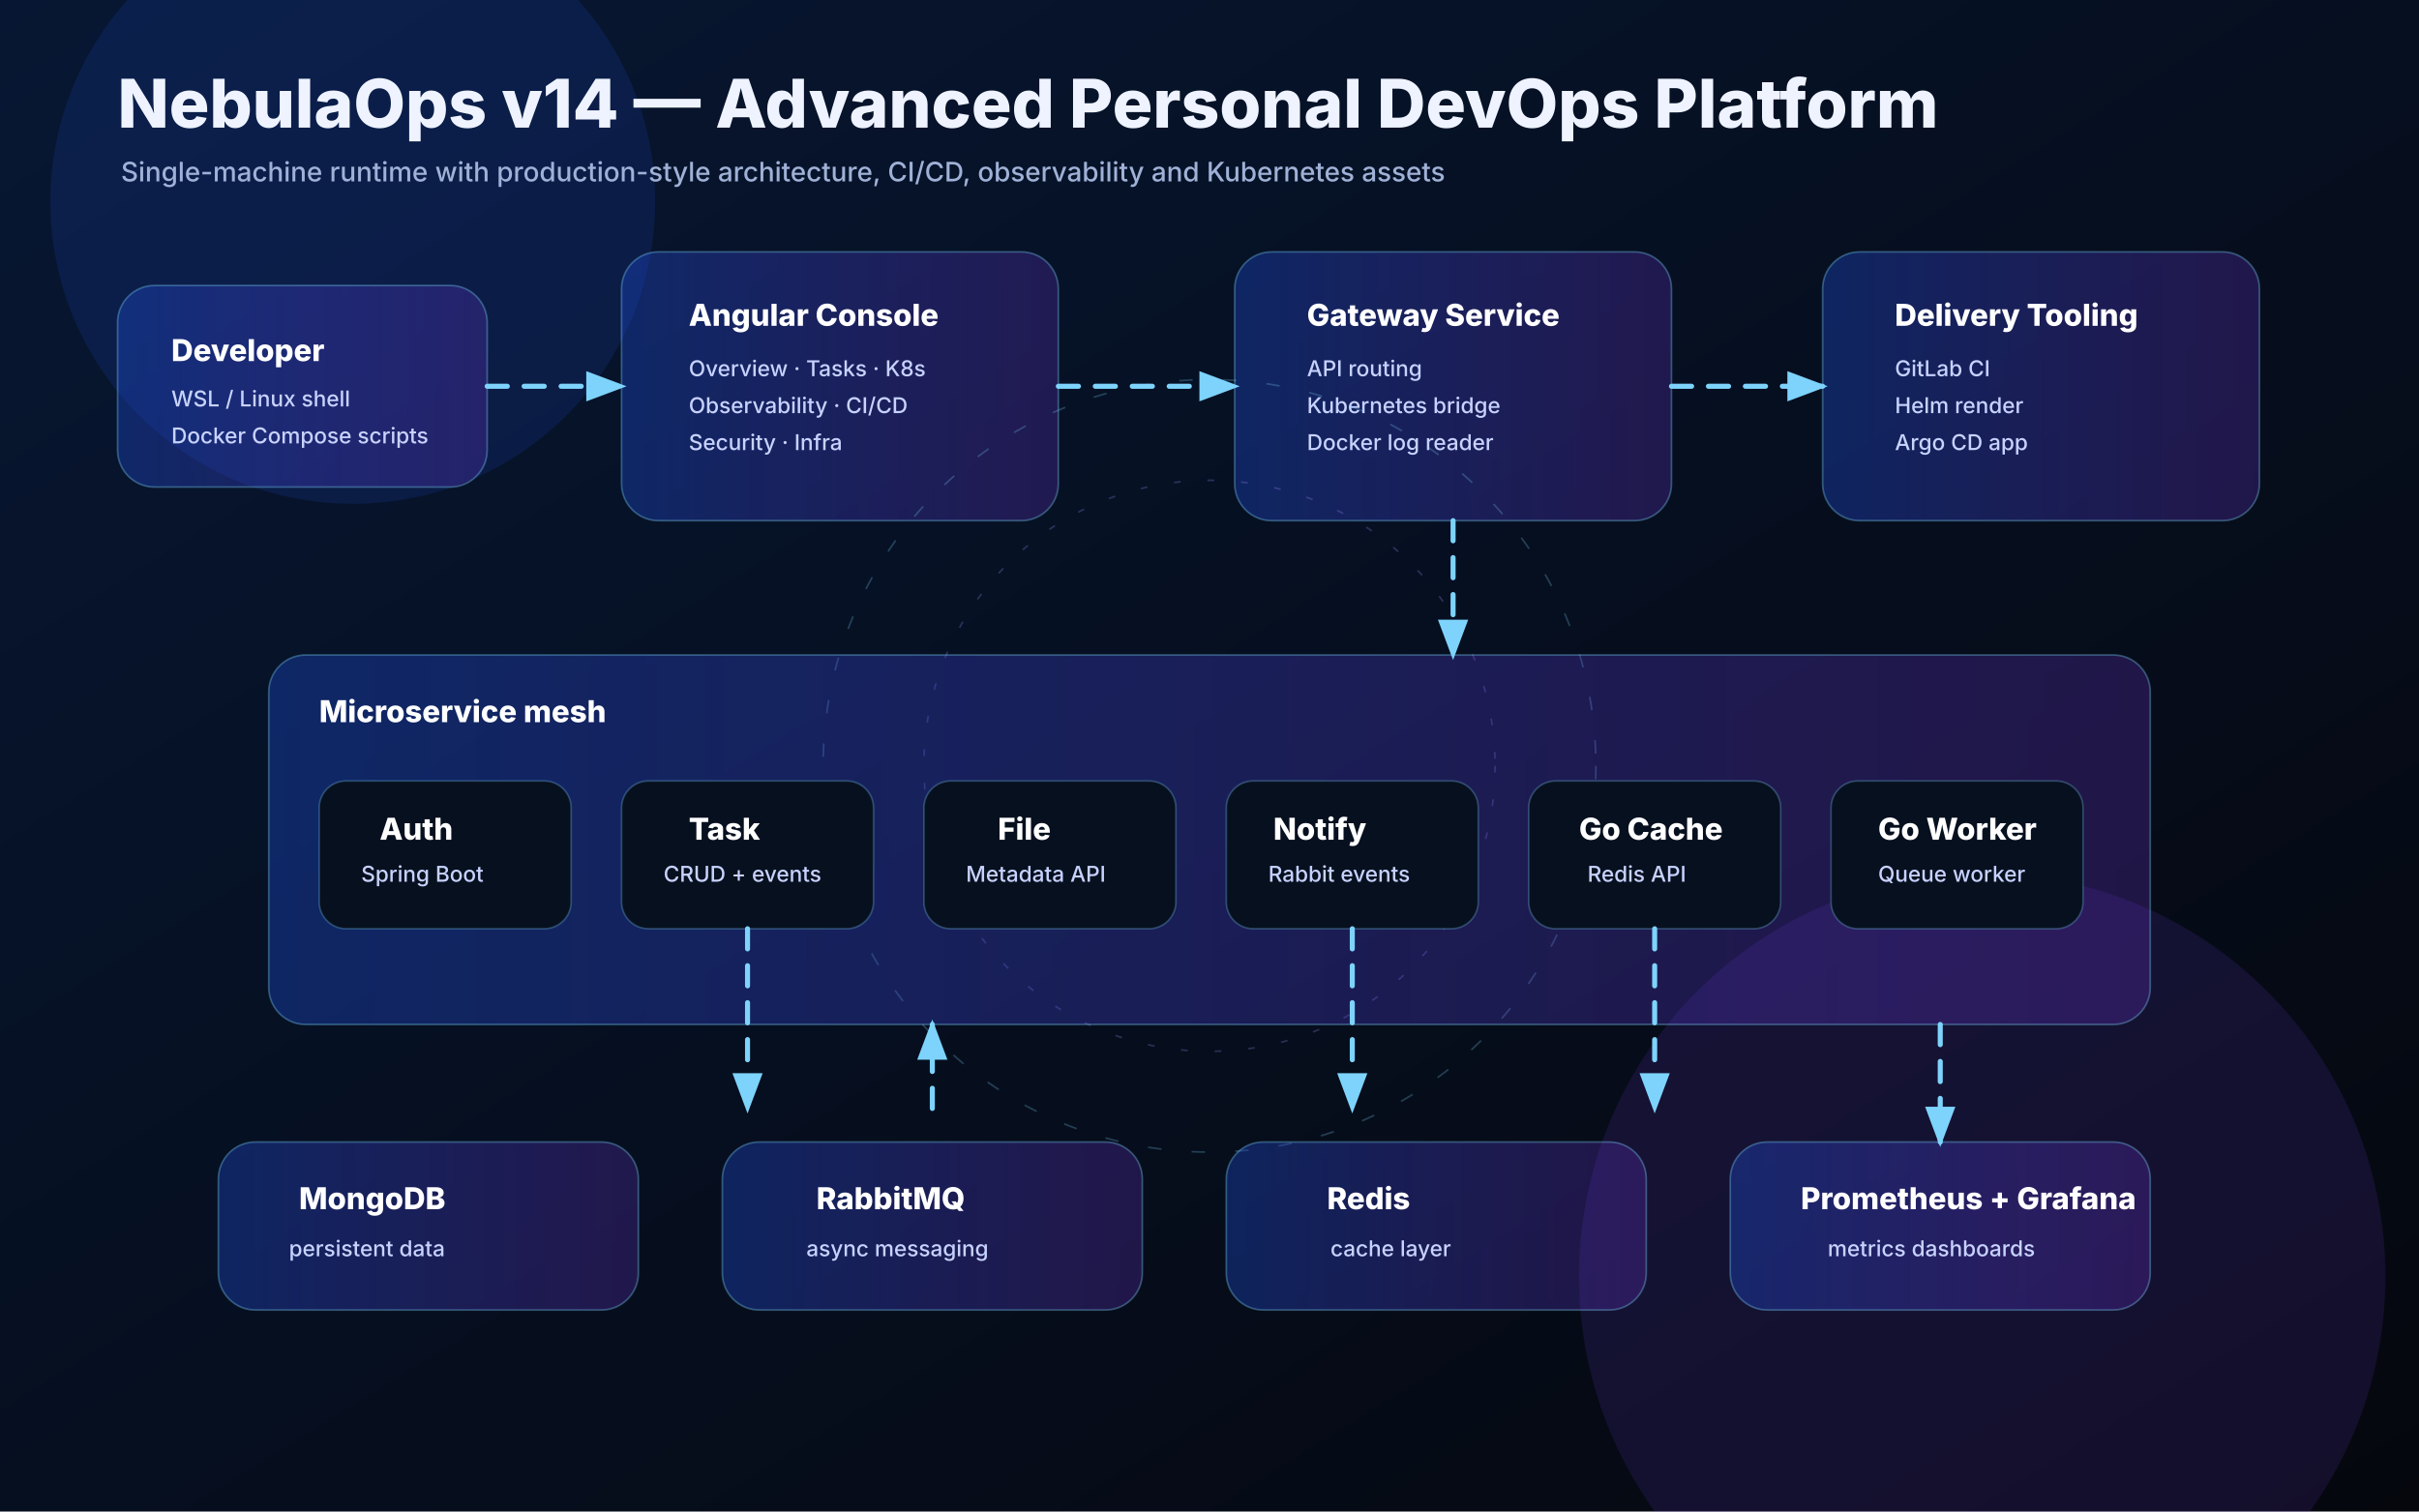
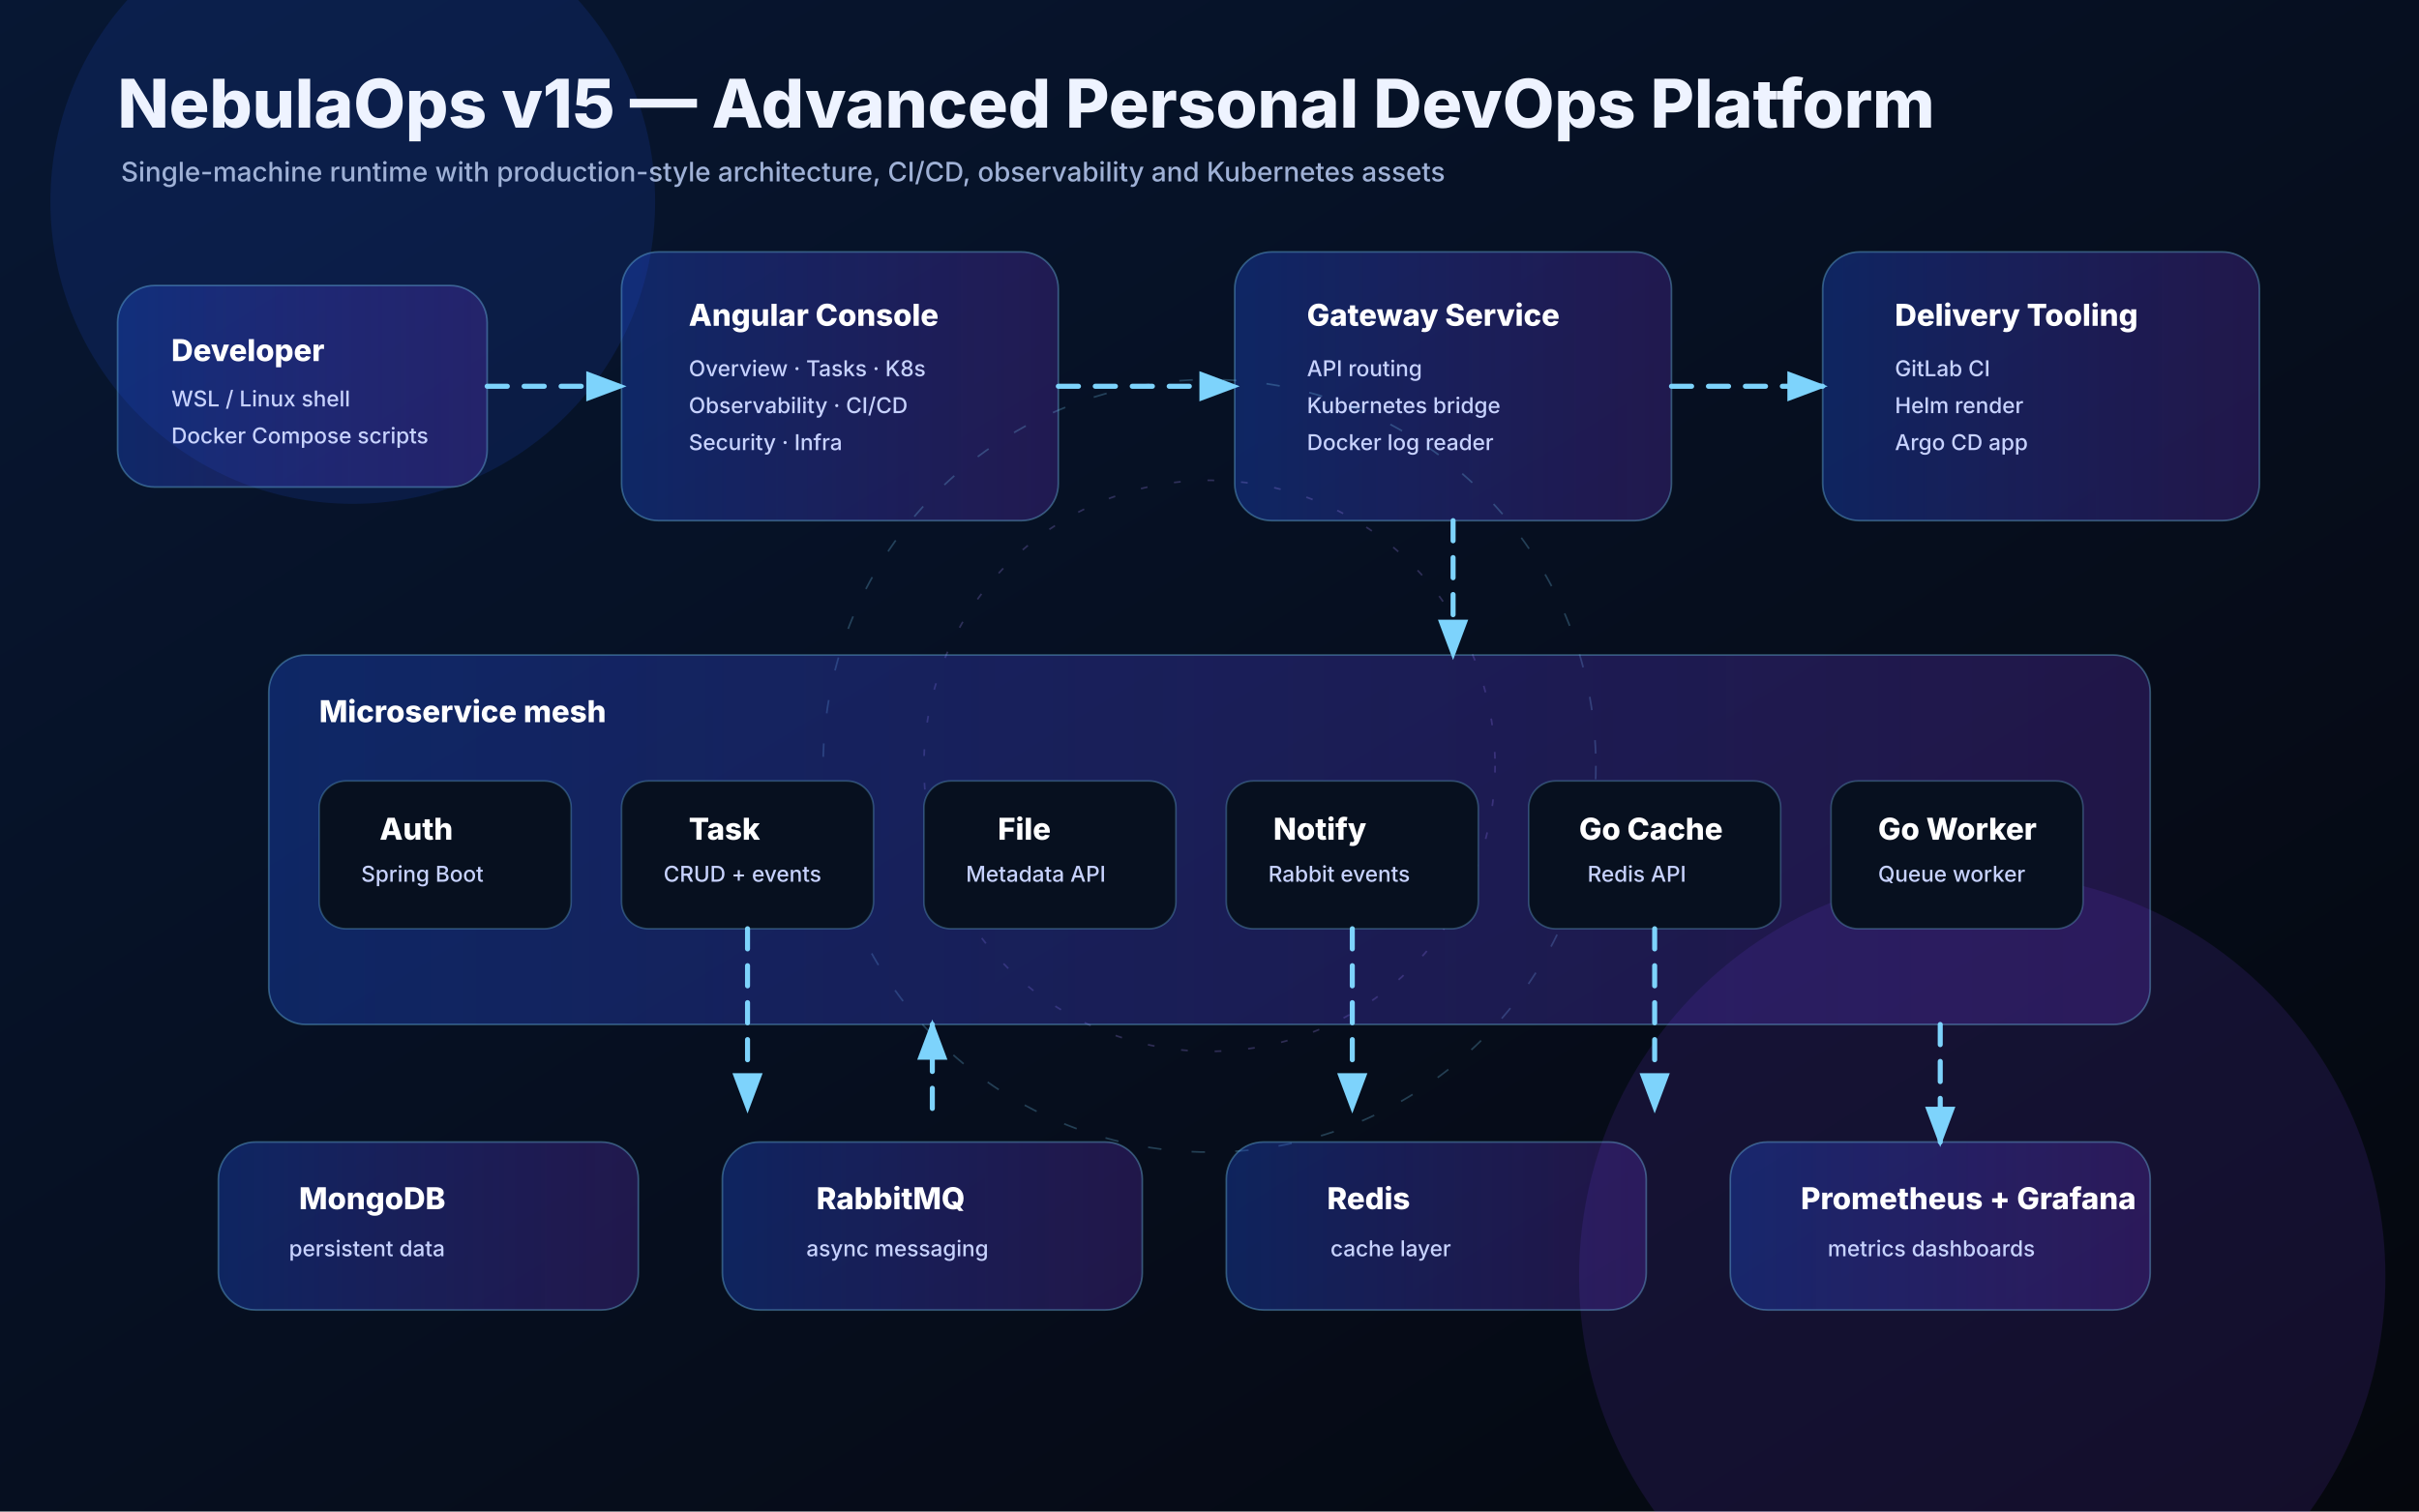
- <svg xmlns="http://www.w3.org/2000/svg" width="1440" height="900" viewBox="0 0 1440 900" role="img" aria-label="NebulaOps v14 advanced local architecture">
+ <svg xmlns="http://www.w3.org/2000/svg" width="1440" height="900" viewBox="0 0 1440 900" role="img" aria-label="NebulaOps v15 advanced local architecture">
  <defs>
    <linearGradient id="bg" x1="0" x2="1" y1="0" y2="1">
      <stop stop-color="#071733" />
      <stop offset="1" stop-color="#05070d" />
    </linearGradient>
    <linearGradient id="card" x1="0" x2="1">
      <stop stop-color="#1d4ed8" stop-opacity=".35" />
      <stop offset="1" stop-color="#7c3aed" stop-opacity=".22" />
    </linearGradient>
    <filter id="glow">
      <feGaussianBlur stdDeviation="5" result="b" />
      <feMerge>
        <feMergeNode in="b" />
        <feMergeNode in="SourceGraphic" />
      </feMerge>
    </filter>
    <style>
            .title{font:800 40px Inter,Arial;fill:#eef3ff}.sub{font:500 16px Inter,Arial;fill:#9fb1d6}.h{font:800 18px
            Inter,Arial;fill:#fff}.t{font:500 13px
            Inter,Arial;fill:#c7d2fe}.box{fill:url(#card);stroke:#7dd3fc;stroke-opacity:.35;rx:22}.small{fill:#07101f;stroke:#7dd3fc;stroke-opacity:.28;rx:16}.arrow{stroke:#7dd3fc;stroke-width:3;stroke-linecap:round;marker-end:url(#m)}.flow{stroke-dasharray:12
            10;animation:dash 2.8s linear infinite}.pulse{animation:pulse 2.6s ease-in-out
            infinite}.spin{transform-origin:720px 456px;animation:spin 18s linear infinite}@keyframes
            dash{to{stroke-dashoffset:-88}}@keyframes pulse{50%{opacity:.45}}@keyframes
            spin{to{transform:rotate(360deg)}}
        </style>
    <marker id="m" markerWidth="10" markerHeight="10" refX="7" refY="3" orient="auto">
      <path d="M0,0 L0,6 L8,3 z" fill="#7dd3fc" />
    </marker>
  </defs>
  <rect width="1440" height="900" fill="url(#bg)" />
  <circle class="pulse" cx="210" cy="120" r="180" fill="#1d4ed8" opacity=".16" />
  <circle class="pulse" cx="1180" cy="760" r="240" fill="#7c3aed" opacity=".13" />
-   <text class="title" x="70" y="76">NebulaOps v14 — Advanced Personal DevOps Platform</text>
+   <text class="title" x="70" y="76">NebulaOps v15 — Advanced Personal DevOps Platform</text>
  <text class="sub" x="72" y="108">Single-machine runtime with production-style architecture, CI/CD, observability and
        Kubernetes assets
    </text>
  <rect class="box" x="70" y="170" width="220" height="120" />
  <text class="h" x="102" y="215">Developer</text>
  <text class="t" x="102" y="242">WSL / Linux shell</text>
  <text class="t" x="102" y="264">Docker Compose scripts</text>
  <rect class="box" x="370" y="150" width="260" height="160" />
  <text class="h" x="410" y="194">Angular Console</text>
  <text class="t" x="410" y="224">Overview · Tasks · K8s</text>
  <text class="t" x="410" y="246">Observability · CI/CD</text>
  <text class="t" x="410" y="268">Security · Infra</text>
  <rect class="box" x="735" y="150" width="260" height="160" />
  <text class="h" x="778" y="194">Gateway Service</text>
  <text class="t" x="778" y="224">API routing</text>
  <text class="t" x="778" y="246">Kubernetes bridge</text>
  <text class="t" x="778" y="268">Docker log reader</text>
  <rect class="box" x="1085" y="150" width="260" height="160" />
  <text class="h" x="1128" y="194">Delivery Tooling</text>
  <text class="t" x="1128" y="224">GitLab CI</text>
  <text class="t" x="1128" y="246">Helm render</text>
  <text class="t" x="1128" y="268">Argo CD app</text>
  <path class="arrow flow" d="M290 230 H370" />
  <path class="arrow flow" d="M630 230 H735" />
  <path class="arrow flow" d="M995 230 H1085" />
  <g class="spin" opacity=".25">
    <circle cx="720" cy="456" r="230" fill="none" stroke="#7dd3fc" stroke-width="1" stroke-dasharray="8 18" />
    <circle cx="720" cy="456" r="170" fill="none" stroke="#a78bfa" stroke-width="1" stroke-dasharray="4 16" />
  </g>
  <rect class="box" x="160" y="390" width="1120" height="220" rx="28" />
  <text class="h" x="190" y="430">Microservice mesh</text>
  <g>
    <rect class="small" x="190" y="465" width="150" height="88" />
    <text class="h" x="226" y="500">Auth</text>
    <text class="t" x="215" y="525">Spring Boot</text>
    <rect class="small" x="370" y="465" width="150" height="88" />
    <text class="h" x="410" y="500">Task</text>
    <text class="t" x="395" y="525">CRUD + events</text>
    <rect class="small" x="550" y="465" width="150" height="88" />
    <text class="h" x="594" y="500">File</text>
    <text class="t" x="575" y="525">Metadata API</text>
    <rect class="small" x="730" y="465" width="150" height="88" />
    <text class="h" x="758" y="500">Notify</text>
    <text class="t" x="755" y="525">Rabbit events</text>
    <rect class="small" x="910" y="465" width="150" height="88" />
    <text class="h" x="940" y="500">Go Cache</text>
    <text class="t" x="945" y="525">Redis API</text>
    <rect class="small" x="1090" y="465" width="150" height="88" />
    <text class="h" x="1118" y="500">Go Worker</text>
    <text class="t" x="1118" y="525">Queue worker</text>
  </g>
  <path class="arrow flow" d="M865 310 V390" />
  <path class="arrow flow" d="M445 553 V660" />
  <path class="arrow flow" d="M805 553 V660" />
  <path class="arrow flow" d="M985 553 V660" />
  <rect class="box" x="130" y="680" width="250" height="100" />
  <text class="h" x="178" y="720">MongoDB</text>
  <text class="t" x="172" y="748">persistent data</text>
  <rect class="box" x="430" y="680" width="250" height="100" />
  <text class="h" x="486" y="720">RabbitMQ</text>
  <text class="t" x="480" y="748">async messaging</text>
  <rect class="box" x="730" y="680" width="250" height="100" />
  <text class="h" x="790" y="720">Redis</text>
  <text class="t" x="792" y="748">cache layer</text>
  <rect class="box" x="1030" y="680" width="250" height="100" />
  <text class="h" x="1072" y="720">Prometheus + Grafana</text>
  <text class="t" x="1088" y="748">metrics dashboards</text>
  <path class="arrow flow" d="M555 660 V610" />
  <path class="arrow flow" d="M1155 610 V680" />
</svg>
